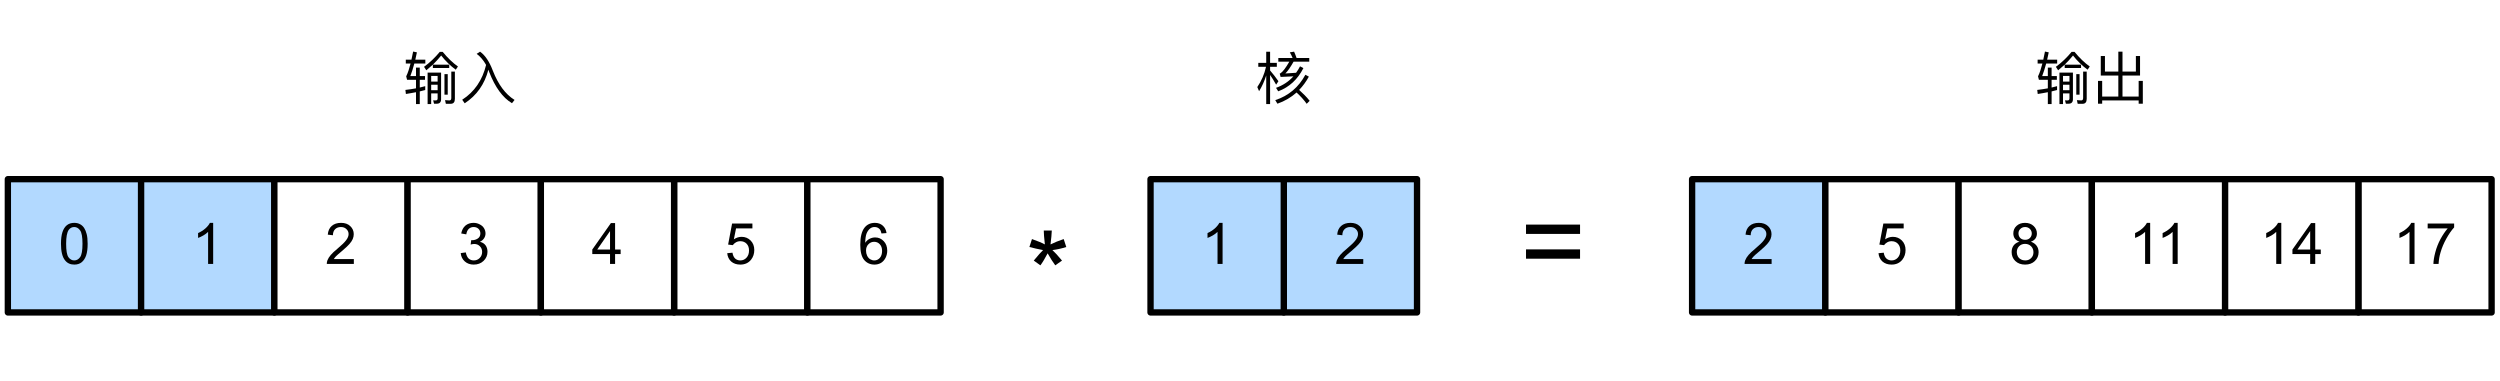
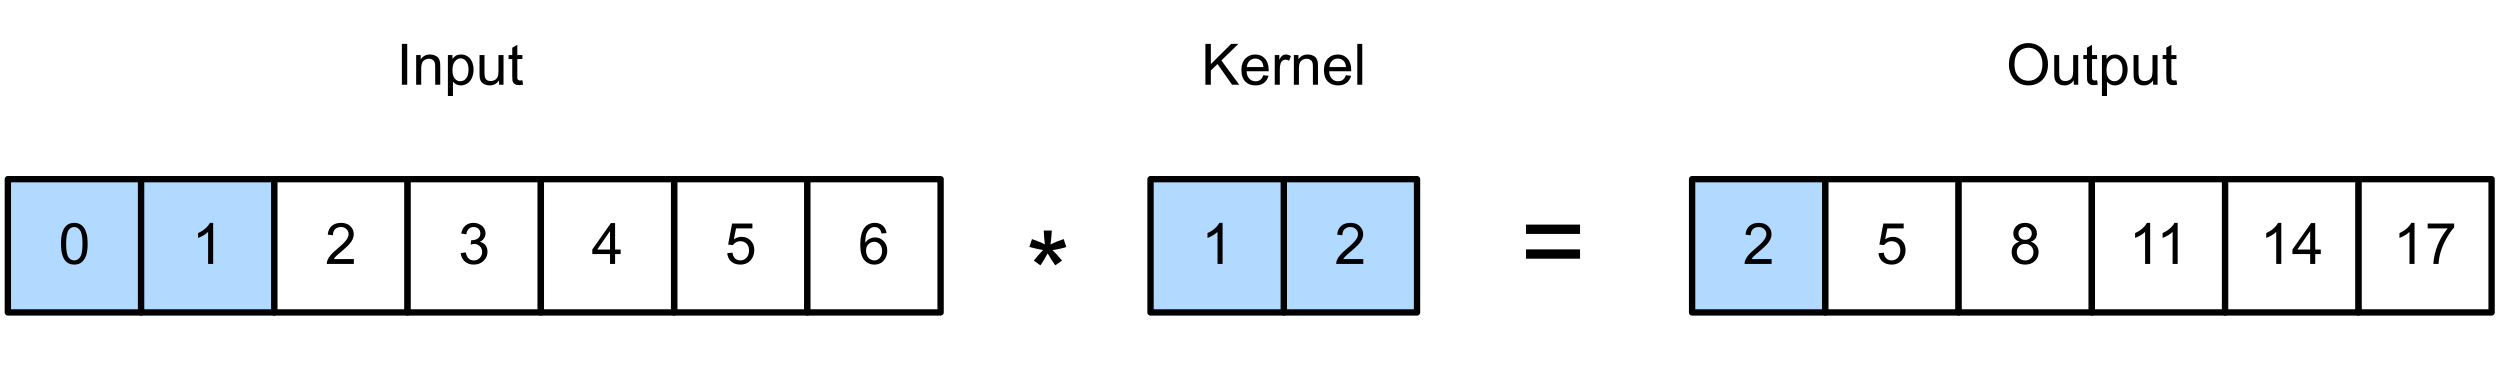
<svg xmlns="http://www.w3.org/2000/svg" xmlns:xlink="http://www.w3.org/1999/xlink" width="394pt" height="60pt" viewBox="0 0 394 60" version="1.1">
  <defs>
    <g>
      <symbol overflow="visible" id="glyph0-0">
        <path style="stroke:none;" d="M 2.25 0 L 2.25 -11.25 L 11.25 -11.25 L 11.25 0 Z M 2.531 -0.281 L 10.969 -0.281 L 10.969 -10.969 L 2.531 -10.969 Z M 2.531 -0.281 " />
      </symbol>
      <symbol overflow="visible" id="glyph0-1">
        <path style="stroke:none;" d="M 0.562 -10.516 L 0.969 -11.766 C 1.895 -11.441 2.57 -11.16 3 -10.922 C 2.883 -11.973 2.828 -12.703 2.828 -13.109 L 4.094 -13.109 C 4.07 -12.523 4.004 -11.797 3.891 -10.922 C 4.492 -11.223 5.188 -11.504 5.969 -11.766 L 6.375 -10.516 C 5.625 -10.273 4.895 -10.113 4.188 -10.031 C 4.539 -9.719 5.047 -9.164 5.703 -8.375 L 4.641 -7.625 C 4.297 -8.082 3.895 -8.711 3.438 -9.516 C 3 -8.68 2.617 -8.051 2.297 -7.625 L 1.25 -8.375 C 1.938 -9.207 2.426 -9.758 2.719 -10.031 C 1.957 -10.176 1.238 -10.336 0.562 -10.516 Z M 0.562 -10.516 " />
      </symbol>
      <symbol overflow="visible" id="glyph0-2">
        <path style="stroke:none;" d="M 9.516 -7.578 L 1 -7.578 L 1 -9.047 L 9.516 -9.047 Z M 9.516 -3.672 L 1 -3.672 L 1 -5.141 L 9.516 -5.141 Z M 9.516 -3.672 " />
      </symbol>
      <symbol overflow="visible" id="glyph1-0">
        <path style="stroke:none;" d="M 1.125 0 L 1.125 -5.625 L 5.625 -5.625 L 5.625 0 Z M 1.266 -0.141 L 5.484 -0.141 L 5.484 -5.484 L 1.266 -5.484 Z M 1.266 -0.141 " />
      </symbol>
      <symbol overflow="visible" id="glyph1-1">
        <path style="stroke:none;" d="M 0.375 -3.172 C 0.375 -3.93 0.453 -4.547 0.609 -5.016 C 0.766 -5.484 0.992 -5.844 1.297 -6.094 C 1.609 -6.344 2 -6.469 2.469 -6.469 C 2.82 -6.469 3.129 -6.395 3.391 -6.25 C 3.648 -6.113 3.863 -5.914 4.031 -5.656 C 4.195 -5.395 4.328 -5.078 4.422 -4.703 C 4.523 -4.328 4.578 -3.816 4.578 -3.172 C 4.578 -2.422 4.5 -1.812 4.344 -1.344 C 4.188 -0.883 3.953 -0.523 3.641 -0.266 C 3.336 -0.016 2.945 0.109 2.469 0.109 C 1.852 0.109 1.367 -0.113 1.016 -0.562 C 0.586 -1.094 0.375 -1.961 0.375 -3.172 Z M 1.188 -3.172 C 1.188 -2.117 1.305 -1.414 1.547 -1.062 C 1.797 -0.719 2.102 -0.547 2.469 -0.547 C 2.832 -0.547 3.141 -0.719 3.391 -1.062 C 3.641 -1.414 3.766 -2.117 3.766 -3.172 C 3.766 -4.234 3.641 -4.938 3.391 -5.281 C 3.141 -5.633 2.832 -5.812 2.469 -5.812 C 2.102 -5.812 1.812 -5.66 1.594 -5.359 C 1.32 -4.961 1.188 -4.234 1.188 -3.172 Z M 1.188 -3.172 " />
      </symbol>
      <symbol overflow="visible" id="glyph1-2">
        <path style="stroke:none;" d="M 3.359 0 L 2.562 0 L 2.562 -5.047 C 2.375 -4.859 2.125 -4.672 1.812 -4.484 C 1.5 -4.305 1.223 -4.176 0.984 -4.094 L 0.984 -4.859 C 1.422 -5.055 1.805 -5.301 2.141 -5.594 C 2.473 -5.895 2.707 -6.188 2.844 -6.469 L 3.359 -6.469 Z M 3.359 0 " />
      </symbol>
      <symbol overflow="visible" id="glyph1-3">
        <path style="stroke:none;" d="M 4.531 -0.766 L 4.531 0 L 0.266 0 C 0.266 -0.188 0.297 -0.367 0.359 -0.547 C 0.473 -0.836 0.648 -1.125 0.891 -1.406 C 1.129 -1.688 1.473 -2.008 1.922 -2.375 C 2.617 -2.957 3.086 -3.414 3.328 -3.75 C 3.578 -4.082 3.703 -4.398 3.703 -4.703 C 3.703 -5.016 3.586 -5.273 3.359 -5.484 C 3.141 -5.703 2.852 -5.812 2.5 -5.812 C 2.113 -5.812 1.805 -5.695 1.578 -5.469 C 1.348 -5.238 1.234 -4.922 1.234 -4.516 L 0.422 -4.609 C 0.473 -5.211 0.68 -5.672 1.047 -5.984 C 1.41 -6.305 1.898 -6.469 2.516 -6.469 C 3.129 -6.469 3.613 -6.297 3.969 -5.953 C 4.332 -5.609 4.516 -5.188 4.516 -4.688 C 4.516 -4.426 4.461 -4.172 4.359 -3.922 C 4.254 -3.672 4.078 -3.406 3.828 -3.125 C 3.586 -2.852 3.188 -2.477 2.625 -2 C 2.145 -1.602 1.836 -1.332 1.703 -1.188 C 1.566 -1.039 1.457 -0.898 1.375 -0.766 Z M 4.531 -0.766 " />
      </symbol>
      <symbol overflow="visible" id="glyph1-4">
        <path style="stroke:none;" d="M 0.375 -1.703 L 1.172 -1.812 C 1.266 -1.363 1.414 -1.039 1.625 -0.844 C 1.844 -0.645 2.113 -0.547 2.438 -0.547 C 2.801 -0.547 3.109 -0.672 3.359 -0.922 C 3.617 -1.18 3.75 -1.504 3.75 -1.891 C 3.75 -2.254 3.629 -2.551 3.391 -2.781 C 3.16 -3.02 2.863 -3.141 2.5 -3.141 C 2.344 -3.141 2.156 -3.109 1.938 -3.047 L 2.031 -3.75 C 2.082 -3.738 2.125 -3.734 2.156 -3.734 C 2.488 -3.734 2.789 -3.82 3.062 -4 C 3.332 -4.176 3.469 -4.445 3.469 -4.812 C 3.469 -5.102 3.367 -5.344 3.172 -5.531 C 2.973 -5.719 2.719 -5.812 2.406 -5.812 C 2.102 -5.812 1.848 -5.711 1.641 -5.516 C 1.441 -5.328 1.312 -5.039 1.25 -4.656 L 0.453 -4.797 C 0.555 -5.328 0.773 -5.738 1.109 -6.031 C 1.453 -6.32 1.879 -6.469 2.391 -6.469 C 2.742 -6.469 3.066 -6.391 3.359 -6.234 C 3.66 -6.086 3.891 -5.883 4.047 -5.625 C 4.203 -5.363 4.281 -5.086 4.281 -4.797 C 4.281 -4.516 4.203 -4.258 4.047 -4.031 C 3.898 -3.801 3.68 -3.617 3.391 -3.484 C 3.773 -3.398 4.07 -3.219 4.281 -2.938 C 4.488 -2.664 4.594 -2.32 4.594 -1.906 C 4.594 -1.344 4.383 -0.863 3.969 -0.469 C 3.562 -0.082 3.047 0.109 2.422 0.109 C 1.859 0.109 1.391 -0.055 1.016 -0.391 C 0.641 -0.723 0.426 -1.16 0.375 -1.703 Z M 0.375 -1.703 " />
      </symbol>
      <symbol overflow="visible" id="glyph1-5">
        <path style="stroke:none;" d="M 0.375 -1.688 L 1.203 -1.766 C 1.266 -1.359 1.406 -1.051 1.625 -0.844 C 1.852 -0.645 2.125 -0.547 2.438 -0.547 C 2.82 -0.547 3.145 -0.688 3.406 -0.969 C 3.676 -1.258 3.812 -1.641 3.812 -2.109 C 3.812 -2.566 3.68 -2.926 3.422 -3.188 C 3.172 -3.445 2.844 -3.578 2.438 -3.578 C 2.176 -3.578 1.941 -3.516 1.734 -3.391 C 1.535 -3.273 1.375 -3.129 1.25 -2.953 L 0.516 -3.047 L 1.141 -6.359 L 4.344 -6.359 L 4.344 -5.594 L 1.766 -5.594 L 1.422 -3.875 C 1.805 -4.133 2.211 -4.266 2.641 -4.266 C 3.203 -4.266 3.676 -4.07 4.062 -3.688 C 4.445 -3.301 4.641 -2.801 4.641 -2.188 C 4.641 -1.602 4.473 -1.098 4.141 -0.672 C 3.723 -0.148 3.156 0.109 2.438 0.109 C 1.852 0.109 1.375 -0.051 1 -0.375 C 0.633 -0.707 0.426 -1.145 0.375 -1.688 Z M 0.375 -1.688 " />
      </symbol>
      <symbol overflow="visible" id="glyph1-6">
        <path style="stroke:none;" d="M 4.484 -4.859 L 3.688 -4.797 C 3.625 -5.109 3.523 -5.336 3.391 -5.484 C 3.18 -5.703 2.922 -5.812 2.609 -5.812 C 2.348 -5.812 2.125 -5.742 1.938 -5.609 C 1.688 -5.422 1.488 -5.156 1.344 -4.812 C 1.207 -4.469 1.133 -3.973 1.125 -3.328 C 1.312 -3.609 1.539 -3.816 1.812 -3.953 C 2.094 -4.098 2.383 -4.172 2.688 -4.172 C 3.219 -4.172 3.664 -3.977 4.031 -3.594 C 4.406 -3.207 4.594 -2.707 4.594 -2.094 C 4.594 -1.688 4.504 -1.305 4.328 -0.953 C 4.148 -0.609 3.91 -0.344 3.609 -0.156 C 3.305 0.02 2.961 0.109 2.578 0.109 C 1.922 0.109 1.383 -0.129 0.969 -0.609 C 0.551 -1.098 0.344 -1.898 0.344 -3.016 C 0.344 -4.254 0.57 -5.16 1.031 -5.734 C 1.426 -6.223 1.969 -6.469 2.656 -6.469 C 3.156 -6.469 3.566 -6.32 3.891 -6.031 C 4.211 -5.75 4.41 -5.359 4.484 -4.859 Z M 1.25 -2.094 C 1.25 -1.812 1.305 -1.547 1.422 -1.297 C 1.535 -1.055 1.695 -0.867 1.906 -0.734 C 2.113 -0.609 2.332 -0.547 2.562 -0.547 C 2.895 -0.547 3.18 -0.676 3.422 -0.938 C 3.66 -1.207 3.781 -1.578 3.781 -2.047 C 3.781 -2.492 3.66 -2.844 3.422 -3.094 C 3.191 -3.352 2.895 -3.484 2.531 -3.484 C 2.176 -3.484 1.875 -3.352 1.625 -3.094 C 1.375 -2.844 1.25 -2.508 1.25 -2.094 Z M 1.25 -2.094 " />
      </symbol>
      <symbol overflow="visible" id="glyph1-7">
        <path style="stroke:none;" d="M 2.906 0 L 2.906 -1.547 L 0.109 -1.547 L 0.109 -2.266 L 3.047 -6.438 L 3.703 -6.438 L 3.703 -2.266 L 4.578 -2.266 L 4.578 -1.547 L 3.703 -1.547 L 3.703 0 Z M 2.906 -2.266 L 2.906 -5.172 L 0.891 -2.266 Z M 2.906 -2.266 " />
      </symbol>
      <symbol overflow="visible" id="glyph1-8">
        <path style="stroke:none;" d="M 0.422 -5.594 L 0.422 -6.359 L 4.594 -6.359 L 4.594 -5.75 C 4.188 -5.312 3.781 -4.727 3.375 -4 C 2.969 -3.281 2.656 -2.535 2.438 -1.766 C 2.281 -1.234 2.18 -0.645 2.141 0 L 1.328 0 C 1.336 -0.508 1.438 -1.117 1.625 -1.828 C 1.812 -2.547 2.082 -3.238 2.438 -3.906 C 2.801 -4.57 3.18 -5.133 3.578 -5.594 Z M 0.422 -5.594 " />
      </symbol>
      <symbol overflow="visible" id="glyph1-9">
        <path style="stroke:none;" d="M 1.594 -3.5 C 1.258 -3.613 1.016 -3.781 0.859 -4 C 0.703 -4.227 0.625 -4.5 0.625 -4.812 C 0.625 -5.281 0.789 -5.672 1.125 -5.984 C 1.469 -6.305 1.914 -6.469 2.469 -6.469 C 3.031 -6.469 3.484 -6.301 3.828 -5.969 C 4.172 -5.645 4.344 -5.25 4.344 -4.781 C 4.344 -4.488 4.266 -4.227 4.109 -4 C 3.953 -3.781 3.711 -3.613 3.391 -3.5 C 3.785 -3.363 4.086 -3.148 4.297 -2.859 C 4.504 -2.578 4.609 -2.238 4.609 -1.844 C 4.609 -1.289 4.41 -0.828 4.016 -0.453 C 3.629 -0.078 3.117 0.109 2.484 0.109 C 1.848 0.109 1.332 -0.078 0.938 -0.453 C 0.551 -0.828 0.359 -1.297 0.359 -1.859 C 0.359 -2.273 0.461 -2.625 0.672 -2.906 C 0.891 -3.195 1.195 -3.395 1.594 -3.5 Z M 1.438 -4.828 C 1.438 -4.523 1.531 -4.273 1.719 -4.078 C 1.914 -3.891 2.172 -3.797 2.484 -3.797 C 2.797 -3.797 3.047 -3.891 3.234 -4.078 C 3.43 -4.273 3.531 -4.516 3.531 -4.797 C 3.531 -5.078 3.43 -5.316 3.234 -5.516 C 3.035 -5.711 2.785 -5.812 2.484 -5.812 C 2.18 -5.812 1.93 -5.711 1.734 -5.516 C 1.535 -5.328 1.438 -5.098 1.438 -4.828 Z M 1.172 -1.859 C 1.172 -1.629 1.223 -1.41 1.328 -1.203 C 1.441 -0.992 1.602 -0.832 1.812 -0.719 C 2.02 -0.602 2.25 -0.547 2.5 -0.547 C 2.875 -0.547 3.18 -0.664 3.422 -0.906 C 3.672 -1.145 3.797 -1.453 3.797 -1.828 C 3.797 -2.211 3.672 -2.531 3.422 -2.781 C 3.172 -3.031 2.852 -3.156 2.469 -3.156 C 2.094 -3.156 1.781 -3.031 1.531 -2.781 C 1.289 -2.531 1.172 -2.223 1.172 -1.859 Z M 1.172 -1.859 " />
      </symbol>
-       <symbol overflow="visible" id="glyph2-0">
-         <path style="stroke:none;" d="" />
+       <symbol overflow="visible" id="glyph1-10">
+         <path style="stroke:none;" d="M 0.844 0 L 0.844 -6.438 L 1.688 -6.438 L 1.688 0 Z M 0.844 0 " />
      </symbol>
-       <symbol overflow="visible" id="glyph2-1">
-         <path style="stroke:none;" d="M 2.062 -4.844 L 2.062 -3.516 L 1.172 -3.516 C 1.391 -4.094 1.609 -4.75 1.797 -5.484 L 3.531 -5.484 L 3.531 -6.094 L 1.953 -6.094 C 2.031 -6.453 2.109 -6.844 2.203 -7.25 L 1.609 -7.375 C 1.516 -6.938 1.438 -6.5 1.344 -6.094 L 0.453 -6.094 L 0.453 -5.484 L 1.203 -5.484 C 1 -4.688 0.781 -4 0.516 -3.469 L 0.656 -2.922 L 2.062 -2.922 L 2.062 -1.578 C 1.531 -1.484 0.984 -1.391 0.391 -1.328 L 0.469 -0.688 C 1.016 -0.781 1.547 -0.859 2.062 -0.969 L 2.062 0.906 L 2.656 0.906 L 2.656 -1.094 L 3.516 -1.312 L 3.516 -1.922 C 3.25 -1.859 2.969 -1.781 2.656 -1.703 L 2.656 -2.922 L 3.484 -2.922 L 3.484 -3.516 L 2.656 -3.516 L 2.656 -4.844 Z M 4.719 -5.312 L 4.719 -4.781 L 7.297 -4.781 L 7.297 -5.312 L 4.719 -5.312 C 5.172 -5.75 5.609 -6.234 6.031 -6.75 C 6.719 -5.875 7.484 -5.125 8.328 -4.516 L 8.672 -5.016 C 7.859 -5.594 7.062 -6.359 6.266 -7.328 L 5.812 -7.328 C 5.078 -6.438 4.25 -5.641 3.328 -4.969 L 3.688 -4.422 C 4.031 -4.703 4.375 -5 4.719 -5.312 Z M 5.344 0.844 C 5.781 0.844 6.016 0.609 6.016 0.141 L 6.016 -4.062 L 3.891 -4.062 L 3.891 0.906 L 4.453 0.906 L 4.453 -0.781 L 5.469 -0.781 L 5.469 0.031 C 5.469 0.219 5.359 0.328 5.172 0.328 L 4.766 0.312 L 4.906 0.844 Z M 4.453 -1.281 L 4.453 -2.141 L 5.469 -2.141 L 5.469 -1.281 Z M 4.453 -2.641 L 4.453 -3.531 L 5.469 -3.531 L 5.469 -2.641 Z M 6.547 -3.812 L 6.547 -0.578 L 7.062 -0.578 L 7.062 -3.812 Z M 7.531 0.859 C 7.969 0.859 8.188 0.594 8.188 0.078 L 8.188 -4.219 L 7.625 -4.219 L 7.625 -0.062 C 7.625 0.188 7.531 0.328 7.328 0.328 C 7.109 0.328 6.875 0.312 6.641 0.281 L 6.766 0.859 Z M 7.531 0.859 " />
+       <symbol overflow="visible" id="glyph1-11">
+         <path style="stroke:none;" d="M 0.594 0 L 0.594 -4.672 L 1.312 -4.672 L 1.312 -4 C 1.645 -4.508 2.141 -4.766 2.797 -4.766 C 3.078 -4.766 3.332 -4.711 3.562 -4.609 C 3.801 -4.516 3.977 -4.383 4.094 -4.219 C 4.207 -4.062 4.289 -3.867 4.344 -3.641 C 4.375 -3.492 4.391 -3.238 4.391 -2.875 L 4.391 0 L 3.594 0 L 3.594 -2.844 C 3.594 -3.164 3.562 -3.406 3.5 -3.562 C 3.438 -3.719 3.328 -3.844 3.172 -3.938 C 3.016 -4.039 2.832 -4.094 2.625 -4.094 C 2.289 -4.094 2 -3.984 1.75 -3.766 C 1.508 -3.555 1.391 -3.148 1.391 -2.547 L 1.391 0 Z M 0.594 0 " />
      </symbol>
-       <symbol overflow="visible" id="glyph2-2">
-         <path style="stroke:none;" d="M 4.109 -5.266 C 3.531 -2.875 2.281 -1.031 0.344 0.219 L 0.734 0.781 C 2.625 -0.453 3.875 -2.219 4.469 -4.516 C 4.516 -4.406 4.547 -4.281 4.609 -4.125 C 5.531 -1.75 6.719 -0.109 8.188 0.766 L 8.594 0.25 C 7.156 -0.641 6.031 -2.172 5.188 -4.312 C 4.641 -5.781 3.953 -6.797 3.156 -7.359 L 2.625 -7.016 C 3.188 -6.594 3.688 -6.016 4.109 -5.266 Z M 4.109 -5.266 " />
+       <symbol overflow="visible" id="glyph1-12">
+         <path style="stroke:none;" d="M 0.594 1.781 L 0.594 -4.672 L 1.312 -4.672 L 1.312 -4.062 C 1.477 -4.301 1.664 -4.477 1.875 -4.594 C 2.094 -4.707 2.359 -4.766 2.672 -4.766 C 3.066 -4.766 3.414 -4.66 3.719 -4.453 C 4.02 -4.254 4.25 -3.969 4.406 -3.594 C 4.562 -3.219 4.641 -2.812 4.641 -2.375 C 4.641 -1.895 4.551 -1.461 4.375 -1.078 C 4.207 -0.691 3.961 -0.395 3.641 -0.188 C 3.316 0.008 2.973 0.109 2.609 0.109 C 2.348 0.109 2.113 0.051 1.906 -0.062 C 1.695 -0.176 1.523 -0.316 1.391 -0.484 L 1.391 1.781 Z M 1.312 -2.312 C 1.312 -1.707 1.43 -1.258 1.672 -0.969 C 1.922 -0.688 2.219 -0.547 2.562 -0.547 C 2.906 -0.547 3.203 -0.691 3.453 -0.984 C 3.711 -1.285 3.844 -1.75 3.844 -2.375 C 3.844 -2.969 3.719 -3.41 3.469 -3.703 C 3.227 -4.004 2.938 -4.156 2.594 -4.156 C 2.258 -4.156 1.961 -3.992 1.703 -3.672 C 1.441 -3.359 1.312 -2.906 1.312 -2.312 Z M 1.312 -2.312 " />
      </symbol>
-       <symbol overflow="visible" id="glyph2-3">
-         <path style="stroke:none;" d="M 6.938 -4.219 L 4.828 -4.219 L 4.828 -7.359 L 4.172 -7.359 L 4.172 -4.219 L 2.062 -4.219 L 2.062 -6.672 L 1.406 -6.672 L 1.406 -3.594 L 4.172 -3.594 L 4.172 -0.281 L 1.625 -0.281 L 1.625 -2.75 L 0.969 -2.75 L 0.969 0.844 L 1.625 0.844 L 1.625 0.328 L 7.375 0.328 L 7.375 0.844 L 8.031 0.844 L 8.031 -2.75 L 7.375 -2.75 L 7.375 -0.281 L 4.828 -0.281 L 4.828 -3.594 L 7.594 -3.594 L 7.594 -6.672 L 6.938 -6.672 Z M 6.938 -4.219 " />
+       <symbol overflow="visible" id="glyph1-13">
+         <path style="stroke:none;" d="M 3.656 0 L 3.656 -0.688 C 3.289 -0.156 2.797 0.109 2.172 0.109 C 1.898 0.109 1.645 0.055 1.406 -0.047 C 1.164 -0.16 0.984 -0.297 0.859 -0.453 C 0.742 -0.609 0.664 -0.801 0.625 -1.031 C 0.594 -1.188 0.578 -1.438 0.578 -1.781 L 0.578 -4.672 L 1.359 -4.672 L 1.359 -2.078 C 1.359 -1.66 1.379 -1.383 1.422 -1.25 C 1.461 -1.039 1.562 -0.875 1.719 -0.75 C 1.883 -0.633 2.086 -0.578 2.328 -0.578 C 2.566 -0.578 2.789 -0.633 3 -0.75 C 3.207 -0.875 3.352 -1.039 3.438 -1.25 C 3.52 -1.457 3.562 -1.766 3.562 -2.172 L 3.562 -4.672 L 4.359 -4.672 L 4.359 0 Z M 3.656 0 " />
      </symbol>
-       <symbol overflow="visible" id="glyph2-4">
-         <path style="stroke:none;" d="M 2.344 -3.688 C 2.625 -3.297 2.938 -2.781 3.297 -2.156 L 3.656 -2.703 C 3.219 -3.328 2.781 -3.891 2.344 -4.391 L 2.344 -4.969 L 3.406 -4.969 L 3.406 -5.594 L 2.344 -5.594 L 2.344 -7.344 L 1.734 -7.344 L 1.734 -5.594 L 0.484 -5.594 L 0.484 -4.969 L 1.703 -4.969 C 1.438 -3.781 0.969 -2.719 0.328 -1.781 L 0.609 -1.125 C 1.062 -1.859 1.438 -2.688 1.734 -3.609 L 1.734 0.906 L 2.344 0.906 Z M 3.641 -6.359 L 3.641 -5.781 L 5.375 -5.781 C 4.812 -4.797 4.344 -4.188 3.984 -3.953 C 3.953 -3.938 3.922 -3.922 3.859 -3.906 L 4 -3.375 C 4.703 -3.406 5.375 -3.438 6.016 -3.469 C 5.281 -2.641 4.359 -2.047 3.281 -1.656 L 3.625 -1.109 C 5.375 -1.766 6.688 -2.984 7.594 -4.766 L 7.062 -5.047 C 6.891 -4.688 6.672 -4.359 6.438 -4.031 C 5.891 -3.984 5.312 -3.953 4.75 -3.922 C 5.125 -4.281 5.547 -4.906 6.047 -5.781 L 8.516 -5.781 L 8.516 -6.359 L 6.516 -6.359 C 6.391 -6.734 6.25 -7.078 6.125 -7.359 L 5.453 -7.25 C 5.609 -6.984 5.766 -6.688 5.891 -6.359 Z M 6.516 -0.922 C 7.188 -0.297 7.719 0.297 8.109 0.859 L 8.578 0.391 C 8.125 -0.188 7.562 -0.75 6.922 -1.328 C 7.5 -1.922 8.016 -2.625 8.453 -3.422 L 7.906 -3.719 C 6.844 -1.75 5.266 -0.406 3.156 0.281 L 3.5 0.844 C 4.656 0.438 5.656 -0.156 6.516 -0.922 Z M 6.516 -0.922 " />
+       <symbol overflow="visible" id="glyph1-14">
+         <path style="stroke:none;" d="M 2.328 -0.703 L 2.438 -0.016 C 2.207 0.035 2.008 0.062 1.844 0.062 C 1.551 0.062 1.328 0.016 1.172 -0.078 C 1.016 -0.172 0.898 -0.289 0.828 -0.438 C 0.766 -0.582 0.734 -0.891 0.734 -1.359 L 0.734 -4.047 L 0.156 -4.047 L 0.156 -4.672 L 0.734 -4.672 L 0.734 -5.828 L 1.531 -6.297 L 1.531 -4.672 L 2.328 -4.672 L 2.328 -4.047 L 1.531 -4.047 L 1.531 -1.328 C 1.531 -1.098 1.539 -0.953 1.562 -0.891 C 1.594 -0.828 1.641 -0.773 1.703 -0.734 C 1.766 -0.691 1.852 -0.672 1.969 -0.672 C 2.062 -0.672 2.18 -0.68 2.328 -0.703 Z M 2.328 -0.703 " />
+       </symbol>
+       <symbol overflow="visible" id="glyph1-15">
+         <path style="stroke:none;" d="M 0.438 -3.141 C 0.438 -4.203 0.723 -5.035 1.297 -5.641 C 1.867 -6.254 2.609 -6.562 3.516 -6.562 C 4.109 -6.562 4.645 -6.414 5.125 -6.125 C 5.602 -5.844 5.969 -5.445 6.219 -4.938 C 6.469 -4.426 6.594 -3.852 6.594 -3.219 C 6.594 -2.562 6.461 -1.973 6.203 -1.453 C 5.941 -0.941 5.566 -0.551 5.078 -0.281 C 4.598 -0.02 4.078 0.109 3.516 0.109 C 2.91 0.109 2.367 -0.035 1.891 -0.328 C 1.41 -0.617 1.047 -1.02 0.797 -1.531 C 0.555 -2.039 0.438 -2.578 0.438 -3.141 Z M 1.312 -3.125 C 1.312 -2.344 1.52 -1.727 1.938 -1.281 C 2.352 -0.844 2.879 -0.625 3.516 -0.625 C 4.148 -0.625 4.676 -0.848 5.094 -1.297 C 5.508 -1.742 5.719 -2.383 5.719 -3.219 C 5.719 -3.738 5.629 -4.191 5.453 -4.578 C 5.273 -4.973 5.016 -5.281 4.672 -5.5 C 4.328 -5.719 3.945 -5.828 3.531 -5.828 C 2.926 -5.828 2.406 -5.617 1.969 -5.203 C 1.531 -4.785 1.312 -4.094 1.312 -3.125 Z M 1.312 -3.125 " />
+       </symbol>
+       <symbol overflow="visible" id="glyph1-16">
+         <path style="stroke:none;" d="M 0.656 0 L 0.656 -6.438 L 1.516 -6.438 L 1.516 -3.25 L 4.719 -6.438 L 5.859 -6.438 L 3.172 -3.828 L 5.984 0 L 4.859 0 L 2.562 -3.266 L 1.516 -2.234 L 1.516 0 Z M 0.656 0 " />
+       </symbol>
+       <symbol overflow="visible" id="glyph1-17">
+         <path style="stroke:none;" d="M 3.781 -1.5 L 4.609 -1.406 C 4.473 -0.926 4.227 -0.551 3.875 -0.281 C 3.531 -0.02 3.086 0.109 2.547 0.109 C 1.867 0.109 1.328 -0.098 0.922 -0.516 C 0.523 -0.941 0.328 -1.535 0.328 -2.297 C 0.328 -3.078 0.531 -3.68 0.938 -4.109 C 1.344 -4.547 1.867 -4.766 2.516 -4.766 C 3.141 -4.766 3.645 -4.551 4.031 -4.125 C 4.426 -3.707 4.625 -3.113 4.625 -2.344 C 4.625 -2.289 4.625 -2.219 4.625 -2.125 L 1.141 -2.125 C 1.172 -1.613 1.316 -1.223 1.578 -0.953 C 1.836 -0.68 2.164 -0.547 2.562 -0.547 C 2.852 -0.547 3.098 -0.617 3.297 -0.766 C 3.504 -0.922 3.664 -1.164 3.781 -1.5 Z M 1.188 -2.781 L 3.797 -2.781 C 3.766 -3.176 3.664 -3.473 3.5 -3.672 C 3.25 -3.973 2.922 -4.125 2.516 -4.125 C 2.148 -4.125 1.844 -4 1.594 -3.75 C 1.352 -3.508 1.219 -3.188 1.188 -2.781 Z M 1.188 -2.781 " />
+       </symbol>
+       <symbol overflow="visible" id="glyph1-18">
+         <path style="stroke:none;" d="M 0.578 0 L 0.578 -4.672 L 1.297 -4.672 L 1.297 -3.953 C 1.473 -4.285 1.641 -4.504 1.797 -4.609 C 1.953 -4.711 2.125 -4.766 2.312 -4.766 C 2.57 -4.766 2.844 -4.68 3.125 -4.516 L 2.844 -3.781 C 2.656 -3.895 2.461 -3.953 2.266 -3.953 C 2.098 -3.953 1.941 -3.898 1.797 -3.797 C 1.66 -3.691 1.562 -3.547 1.5 -3.359 C 1.414 -3.078 1.375 -2.77 1.375 -2.438 L 1.375 0 Z M 0.578 0 " />
+       </symbol>
+       <symbol overflow="visible" id="glyph1-19">
+         <path style="stroke:none;" d="M 0.578 0 L 0.578 -6.438 L 1.359 -6.438 L 1.359 0 Z M 0.578 0 " />
      </symbol>
    </g>
  </defs>
  <g id="surface1">
    <rect x="0" y="0" width="394" height="60" style="fill:rgb(100%,100%,100%);fill-opacity:1;stroke:none;" />
    <rect x="0" y="0" width="394" height="60" style="fill:rgb(100%,100%,100%);fill-opacity:1;stroke:none;" />
    <g style="fill:rgb(0%,0%,0%);fill-opacity:1;">
      <use xlink:href="#glyph0-1" x="161.67" y="49.443" />
    </g>
    <g style="fill:rgb(0%,0%,0%);fill-opacity:1;">
      <use xlink:href="#glyph0-2" x="239.5" y="44.443" />
    </g>
    <path style="fill-rule:nonzero;fill:rgb(69.803%,85.097%,100%);fill-opacity:1;stroke-width:1;stroke-linecap:round;stroke-linejoin:round;stroke:rgb(0%,0%,0%);stroke-opacity:1;stroke-miterlimit:10;" d="M -49.762 93.238 L -28.762 93.238 L -28.762 114.238 L -49.762 114.238 Z M -49.762 93.238 " transform="matrix(1,0,0,1,51,-65)" />
    <g style="fill:rgb(0%,0%,0%);fill-opacity:1;">
      <use xlink:href="#glyph1-1" x="9.235" y="41.591" />
    </g>
    <path style="fill-rule:nonzero;fill:rgb(69.803%,85.097%,100%);fill-opacity:1;stroke-width:1;stroke-linecap:round;stroke-linejoin:round;stroke:rgb(0%,0%,0%);stroke-opacity:1;stroke-miterlimit:10;" d="M -28.762 93.238 L -7.762 93.238 L -7.762 114.238 L -28.762 114.238 Z M -28.762 93.238 " transform="matrix(1,0,0,1,51,-65)" />
    <g style="fill:rgb(0%,0%,0%);fill-opacity:1;">
      <use xlink:href="#glyph1-2" x="30.235" y="41.591" />
    </g>
    <path style="fill-rule:nonzero;fill:rgb(100%,100%,100%);fill-opacity:1;stroke-width:1;stroke-linecap:round;stroke-linejoin:round;stroke:rgb(0%,0%,0%);stroke-opacity:1;stroke-miterlimit:10;" d="M -7.762 93.238 L 13.238 93.238 L 13.238 114.238 L -7.762 114.238 Z M -7.762 93.238 " transform="matrix(1,0,0,1,51,-65)" />
    <g style="fill:rgb(0%,0%,0%);fill-opacity:1;">
      <use xlink:href="#glyph1-3" x="51.235" y="41.591" />
    </g>
    <path style="fill-rule:nonzero;fill:rgb(100%,100%,100%);fill-opacity:1;stroke-width:1;stroke-linecap:round;stroke-linejoin:round;stroke:rgb(0%,0%,0%);stroke-opacity:1;stroke-miterlimit:10;" d="M 13.238 93.238 L 34.238 93.238 L 34.238 114.238 L 13.238 114.238 Z M 13.238 93.238 " transform="matrix(1,0,0,1,51,-65)" />
    <g style="fill:rgb(0%,0%,0%);fill-opacity:1;">
      <use xlink:href="#glyph1-4" x="72.235" y="41.591" />
    </g>
    <path style="fill-rule:nonzero;fill:rgb(100%,100%,100%);fill-opacity:1;stroke-width:1;stroke-linecap:round;stroke-linejoin:round;stroke:rgb(0%,0%,0%);stroke-opacity:1;stroke-miterlimit:10;" d="M 55.238 93.238 L 76.238 93.238 L 76.238 114.238 L 55.238 114.238 Z M 55.238 93.238 " transform="matrix(1,0,0,1,51,-65)" />
    <g style="fill:rgb(0%,0%,0%);fill-opacity:1;">
      <use xlink:href="#glyph1-5" x="114.235" y="41.591" />
    </g>
    <path style="fill-rule:nonzero;fill:rgb(100%,100%,100%);fill-opacity:1;stroke-width:1;stroke-linecap:round;stroke-linejoin:round;stroke:rgb(0%,0%,0%);stroke-opacity:1;stroke-miterlimit:10;" d="M 76.238 93.238 L 97.238 93.238 L 97.238 114.238 L 76.238 114.238 Z M 76.238 93.238 " transform="matrix(1,0,0,1,51,-65)" />
    <g style="fill:rgb(0%,0%,0%);fill-opacity:1;">
      <use xlink:href="#glyph1-6" x="135.235" y="41.591" />
    </g>
    <path style="fill-rule:nonzero;fill:rgb(100%,100%,100%);fill-opacity:1;stroke-width:1;stroke-linecap:round;stroke-linejoin:round;stroke:rgb(0%,0%,0%);stroke-opacity:1;stroke-miterlimit:10;" d="M 34.238 93.238 L 55.238 93.238 L 55.238 114.238 L 34.238 114.238 Z M 34.238 93.238 " transform="matrix(1,0,0,1,51,-65)" />
    <g style="fill:rgb(0%,0%,0%);fill-opacity:1;">
      <use xlink:href="#glyph1-7" x="93.235" y="41.591" />
    </g>
    <path style="fill-rule:nonzero;fill:rgb(69.803%,85.097%,100%);fill-opacity:1;stroke-width:1;stroke-linecap:round;stroke-linejoin:round;stroke:rgb(0%,0%,0%);stroke-opacity:1;stroke-miterlimit:10;" d="M 151.324 93.238 L 172.324 93.238 L 172.324 114.238 L 151.324 114.238 Z M 151.324 93.238 " transform="matrix(1,0,0,1,51,-65)" />
    <g style="fill:rgb(0%,0%,0%);fill-opacity:1;">
      <use xlink:href="#glyph1-3" x="210.32" y="41.591" />
    </g>
    <path style="fill-rule:nonzero;fill:rgb(69.803%,85.097%,100%);fill-opacity:1;stroke-width:1;stroke-linecap:round;stroke-linejoin:round;stroke:rgb(0%,0%,0%);stroke-opacity:1;stroke-miterlimit:10;" d="M 130.324 93.238 L 151.324 93.238 L 151.324 114.238 L 130.324 114.238 Z M 130.324 93.238 " transform="matrix(1,0,0,1,51,-65)" />
    <g style="fill:rgb(0%,0%,0%);fill-opacity:1;">
      <use xlink:href="#glyph1-2" x="189.32" y="41.591" />
    </g>
    <path style="fill-rule:nonzero;fill:rgb(100%,100%,100%);fill-opacity:1;stroke-width:1;stroke-linecap:round;stroke-linejoin:round;stroke:rgb(0%,0%,0%);stroke-opacity:1;stroke-miterlimit:10;" d="M 320.676 93.238 L 341.676 93.238 L 341.676 114.238 L 320.676 114.238 Z M 320.676 93.238 " transform="matrix(1,0,0,1,51,-65)" />
    <g style="fill:rgb(0%,0%,0%);fill-opacity:1;">
      <use xlink:href="#glyph1-2" x="377.172" y="41.591" />
      <use xlink:href="#glyph1-8" x="382.178" y="41.591" />
    </g>
    <path style="fill-rule:nonzero;fill:rgb(69.803%,85.097%,100%);fill-opacity:1;stroke-width:1;stroke-linecap:round;stroke-linejoin:round;stroke:rgb(0%,0%,0%);stroke-opacity:1;stroke-miterlimit:10;" d="M 215.676 93.238 L 236.676 93.238 L 236.676 114.238 L 215.676 114.238 Z M 215.676 93.238 " transform="matrix(1,0,0,1,51,-65)" />
    <g style="fill:rgb(0%,0%,0%);fill-opacity:1;">
      <use xlink:href="#glyph1-3" x="274.675" y="41.591" />
    </g>
    <path style="fill-rule:nonzero;fill:rgb(100%,100%,100%);fill-opacity:1;stroke-width:1;stroke-linecap:round;stroke-linejoin:round;stroke:rgb(0%,0%,0%);stroke-opacity:1;stroke-miterlimit:10;" d="M 236.676 93.238 L 257.676 93.238 L 257.676 114.238 L 236.676 114.238 Z M 236.676 93.238 " transform="matrix(1,0,0,1,51,-65)" />
    <g style="fill:rgb(0%,0%,0%);fill-opacity:1;">
      <use xlink:href="#glyph1-5" x="295.675" y="41.591" />
    </g>
    <path style="fill-rule:nonzero;fill:rgb(100%,100%,100%);fill-opacity:1;stroke-width:1;stroke-linecap:round;stroke-linejoin:round;stroke:rgb(0%,0%,0%);stroke-opacity:1;stroke-miterlimit:10;" d="M 257.676 93.238 L 278.676 93.238 L 278.676 114.238 L 257.676 114.238 Z M 257.676 93.238 " transform="matrix(1,0,0,1,51,-65)" />
    <g style="fill:rgb(0%,0%,0%);fill-opacity:1;">
      <use xlink:href="#glyph1-9" x="316.675" y="41.591" />
    </g>
    <path style="fill-rule:nonzero;fill:rgb(100%,100%,100%);fill-opacity:1;stroke-width:1;stroke-linecap:round;stroke-linejoin:round;stroke:rgb(0%,0%,0%);stroke-opacity:1;stroke-miterlimit:10;" d="M 278.676 93.238 L 299.676 93.238 L 299.676 114.238 L 278.676 114.238 Z M 278.676 93.238 " transform="matrix(1,0,0,1,51,-65)" />
    <g style="fill:rgb(0%,0%,0%);fill-opacity:1;">
      <use xlink:href="#glyph1-2" x="335.506" y="41.591" />
      <use xlink:href="#glyph1-2" x="339.843" y="41.591" />
    </g>
    <path style="fill-rule:nonzero;fill:rgb(100%,100%,100%);fill-opacity:1;stroke-width:1;stroke-linecap:round;stroke-linejoin:round;stroke:rgb(0%,0%,0%);stroke-opacity:1;stroke-miterlimit:10;" d="M 299.676 93.238 L 320.676 93.238 L 320.676 114.238 L 299.676 114.238 Z M 299.676 93.238 " transform="matrix(1,0,0,1,51,-65)" />
    <g style="fill:rgb(0%,0%,0%);fill-opacity:1;">
      <use xlink:href="#glyph1-2" x="356.172" y="41.591" />
      <use xlink:href="#glyph1-7" x="361.178" y="41.591" />
    </g>
    <g style="fill:rgb(0%,0%,0%);fill-opacity:1;">
-       <use xlink:href="#glyph2-1" x="63.5" y="15.5" />
-       <use xlink:href="#glyph2-2" x="72.5" y="15.5" />
+       <use xlink:href="#glyph1-10" x="62.491" y="13.353" />
+       <use xlink:href="#glyph1-11" x="64.992" y="13.353" />
+       <use xlink:href="#glyph1-12" x="69.994" y="13.353" />
+       <use xlink:href="#glyph1-13" x="74.996" y="13.353" />
+       <use xlink:href="#glyph1-14" x="79.998" y="13.353" />
    </g>
    <g style="fill:rgb(0%,0%,0%);fill-opacity:1;">
-       <use xlink:href="#glyph2-1" x="320.677" y="15.5" />
-       <use xlink:href="#glyph2-3" x="329.677" y="15.5" />
+       <use xlink:href="#glyph1-15" x="316.169" y="13.353" />
+       <use xlink:href="#glyph1-13" x="323.169" y="13.353" />
+       <use xlink:href="#glyph1-14" x="328.171" y="13.353" />
+       <use xlink:href="#glyph1-12" x="330.671" y="13.353" />
+       <use xlink:href="#glyph1-13" x="335.673" y="13.353" />
+       <use xlink:href="#glyph1-14" x="340.676" y="13.353" />
    </g>
    <g style="fill:rgb(0%,0%,0%);fill-opacity:1;">
-       <use xlink:href="#glyph2-4" x="197.823" y="15.5" />
+       <use xlink:href="#glyph1-16" x="189.315" y="13.353" />
+       <use xlink:href="#glyph1-17" x="195.318" y="13.353" />
+     </g>
+     <g style="fill:rgb(0%,0%,0%);fill-opacity:1;">
+       <use xlink:href="#glyph1-18" x="200.324" y="13.353" />
+       <use xlink:href="#glyph1-11" x="203.321" y="13.353" />
+     </g>
+     <g style="fill:rgb(0%,0%,0%);fill-opacity:1;">
+       <use xlink:href="#glyph1-17" x="208.326" y="13.353" />
+     </g>
+     <g style="fill:rgb(0%,0%,0%);fill-opacity:1;">
+       <use xlink:href="#glyph1-19" x="213.332" y="13.353" />
    </g>
  </g>
</svg>
